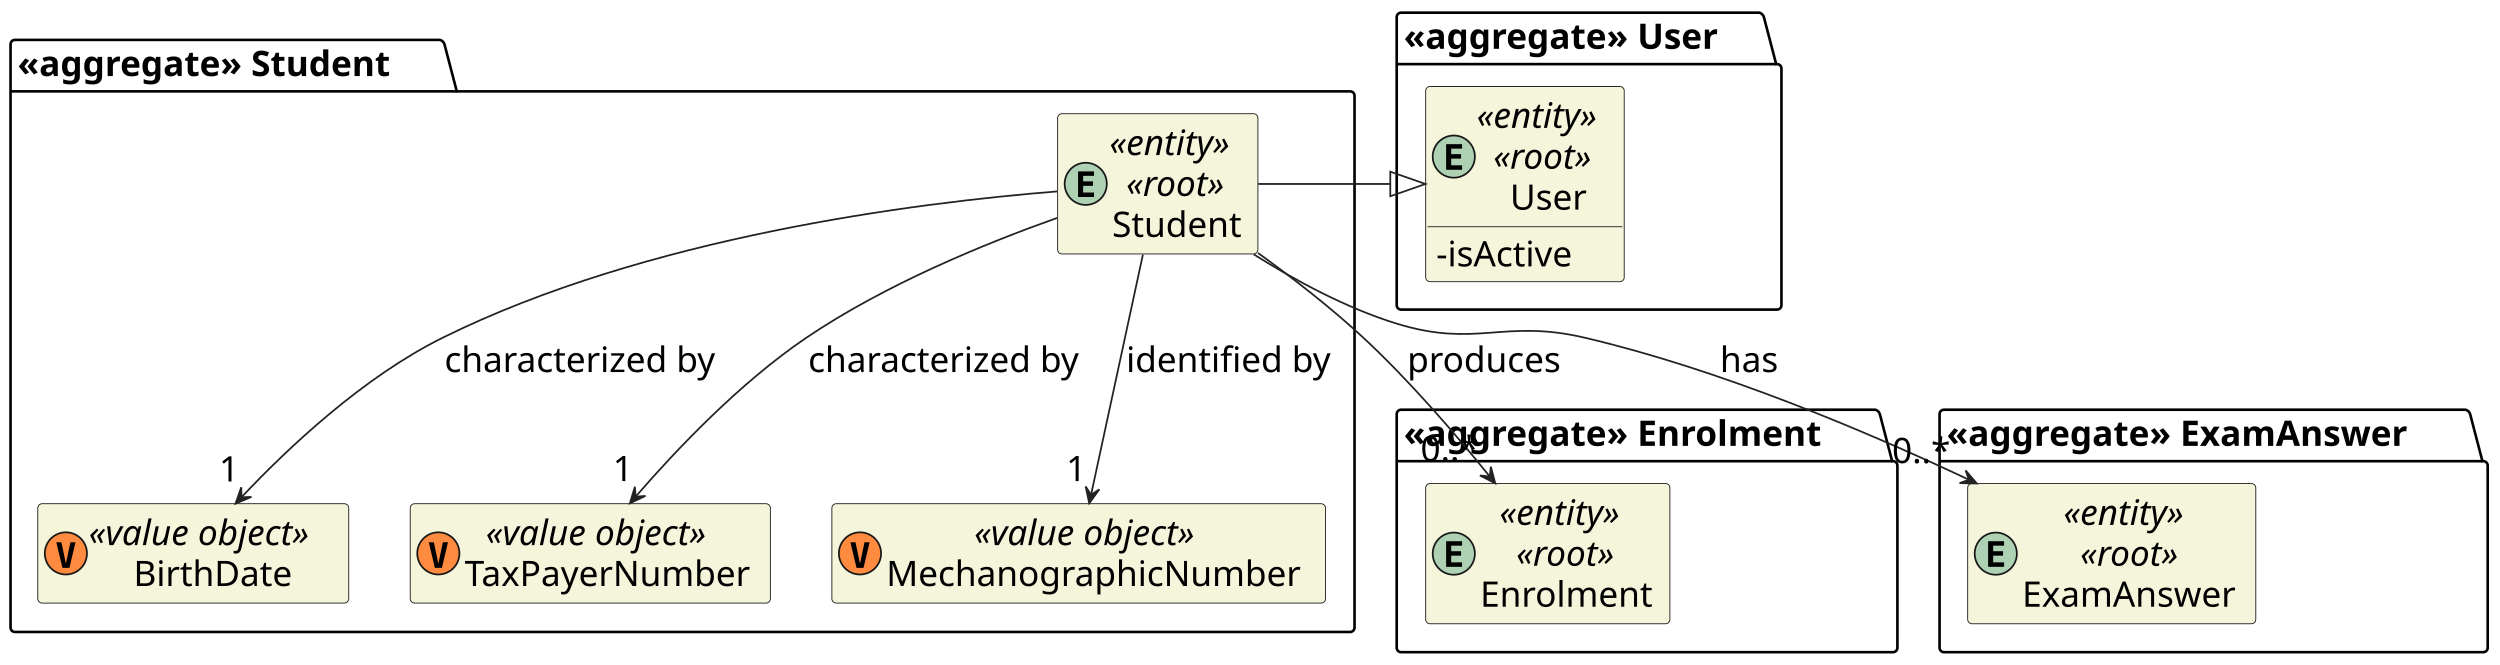
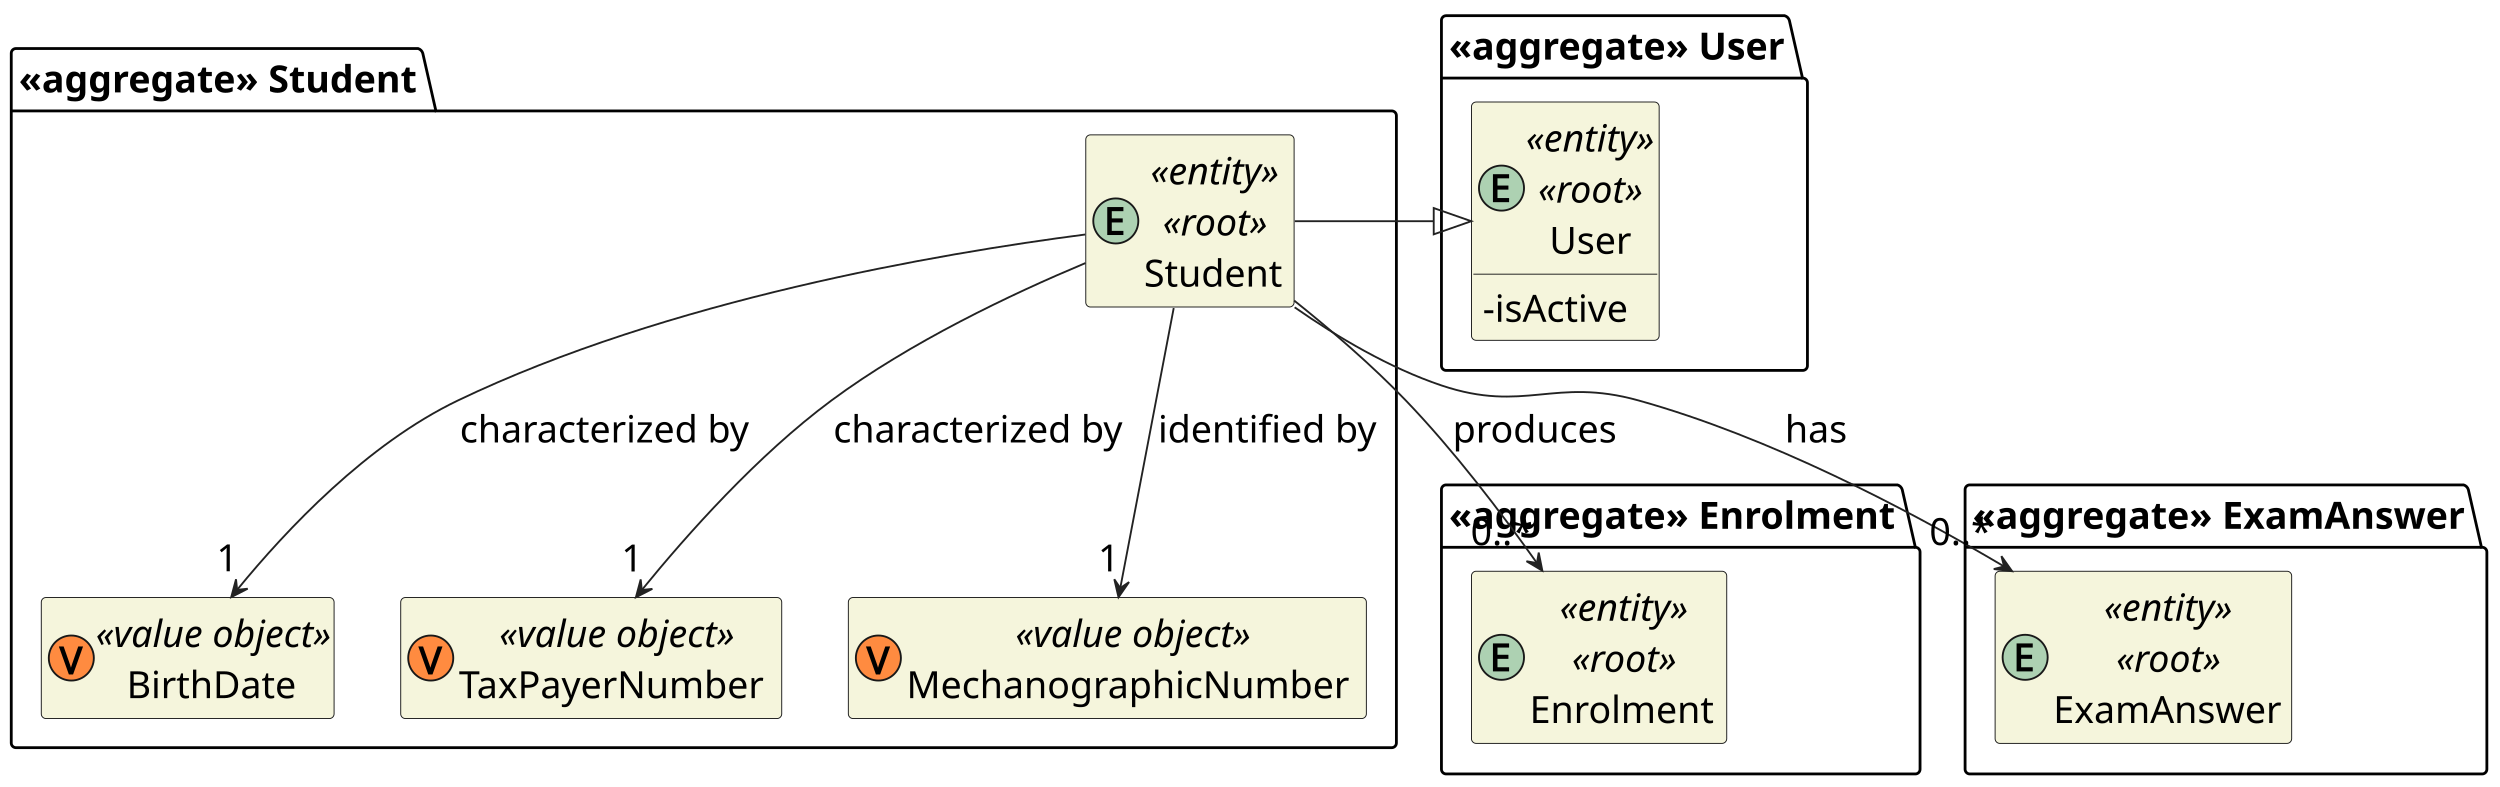
- <svg xmlns="http://www.w3.org/2000/svg" contentStyleType="text/css" height="378px" preserveAspectRatio="none" style="width:1423px;height:378px;background:#FFFFFF;" version="1.1" viewBox="0 0 1423 378" width="1423px" zoomAndPan="magnify">
+ <svg xmlns="http://www.w3.org/2000/svg" contentStyleType="text/css" height="419px" preserveAspectRatio="none" style="width:1332px;height:419px;background:#FFFFFF;" version="1.1" viewBox="0 0 1332 419" width="1332px" zoomAndPan="magnify">
  <defs />
  <g>
    <g id="cluster_&lt;&lt;aggregate&gt;&gt; User">
-       <path d="M797.5,7.217 L1001.5,7.217 A3.75,3.75 0 0 1 1004,9.717 L1011,36.498 L1011.5,36.498 A2.5,2.5 0 0 1 1014,38.998 L1014,173.717 A2.5,2.5 0 0 1 1011.5,176.217 L797.5,176.217 A2.5,2.5 0 0 1 795,173.717 L795,9.717 A2.5,2.5 0 0 1 797.5,7.217 " fill="none" style="stroke:#000000;stroke-width:1.5;" />
-       <line style="stroke:#000000;stroke-width:1.5;" x1="795" x2="1011" y1="36.498" y2="36.498" />
-       <text fill="#000000" font-family="sans-serif" font-size="20" font-weight="bold" lengthAdjust="spacing" textLength="203" x="799" y="27.781">«aggregate» User</text>
+       <path d="M770.5,8.36 L950.875,8.36 A3.75,3.75 0 0 1 953.375,10.86 L960.375,41.6 L960.5,41.6 A2.5,2.5 0 0 1 963,44.1 L963,194.86 A2.5,2.5 0 0 1 960.5,197.36 L770.5,197.36 A2.5,2.5 0 0 1 768,194.86 L768,10.86 A2.5,2.5 0 0 1 770.5,8.36 " fill="none" style="stroke:#000000;stroke-width:1.5;" />
+       <line style="stroke:#000000;stroke-width:1.5;" x1="768" x2="960.375" y1="41.6" y2="41.6" />
+       <text fill="#000000" font-family="sans-serif" font-size="20" font-weight="bold" lengthAdjust="spacing" textLength="179.375" x="772" y="31.74">«aggregate» User</text>
    </g>
    <g id="cluster_&lt;&lt;aggregate&gt;&gt; Enrolment">
-       <path d="M797.5,233.217 L1067.5,233.217 A3.75,3.75 0 0 1 1070,235.717 L1077,262.498 L1077.5,262.498 A2.5,2.5 0 0 1 1080,264.998 L1080,368.717 A2.5,2.5 0 0 1 1077.5,371.217 L797.5,371.217 A2.5,2.5 0 0 1 795,368.717 L795,235.717 A2.5,2.5 0 0 1 797.5,233.217 " fill="none" style="stroke:#000000;stroke-width:1.5;" />
-       <line style="stroke:#000000;stroke-width:1.5;" x1="795" x2="1077" y1="262.498" y2="262.498" />
-       <text fill="#000000" font-family="sans-serif" font-size="20" font-weight="bold" lengthAdjust="spacing" textLength="269" x="799" y="253.781">«aggregate» Enrolment</text>
+       <path d="M770.5,258.36 L1011,258.36 A3.75,3.75 0 0 1 1013.5,260.86 L1020.5,291.6 L1020.5,291.6 A2.5,2.5 0 0 1 1023,294.1 L1023,409.86 A2.5,2.5 0 0 1 1020.5,412.36 L770.5,412.36 A2.5,2.5 0 0 1 768,409.86 L768,260.86 A2.5,2.5 0 0 1 770.5,258.36 " fill="none" style="stroke:#000000;stroke-width:1.5;" />
+       <line style="stroke:#000000;stroke-width:1.5;" x1="768" x2="1020.5" y1="291.6" y2="291.6" />
+       <text fill="#000000" font-family="sans-serif" font-size="20" font-weight="bold" lengthAdjust="spacing" textLength="239.5" x="772" y="281.74">«aggregate» Enrolment</text>
    </g>
    <g id="cluster_&lt;&lt;aggregate&gt;&gt; ExamAnswer">
-       <path d="M1106.5,233.217 L1403.5,233.217 A3.75,3.75 0 0 1 1406,235.717 L1413,262.498 L1413.5,262.498 A2.5,2.5 0 0 1 1416,264.998 L1416,368.717 A2.5,2.5 0 0 1 1413.5,371.217 L1106.5,371.217 A2.5,2.5 0 0 1 1104,368.717 L1104,235.717 A2.5,2.5 0 0 1 1106.5,233.217 " fill="none" style="stroke:#000000;stroke-width:1.5;" />
-       <line style="stroke:#000000;stroke-width:1.5;" x1="1104" x2="1413" y1="262.498" y2="262.498" />
-       <text fill="#000000" font-family="sans-serif" font-size="20" font-weight="bold" lengthAdjust="spacing" textLength="296" x="1108" y="253.781">«aggregate» ExamAnswer</text>
+       <path d="M1049.5,258.36 L1312.625,258.36 A3.75,3.75 0 0 1 1315.125,260.86 L1322.125,291.6 L1322.5,291.6 A2.5,2.5 0 0 1 1325,294.1 L1325,409.86 A2.5,2.5 0 0 1 1322.5,412.36 L1049.5,412.36 A2.5,2.5 0 0 1 1047,409.86 L1047,260.86 A2.5,2.5 0 0 1 1049.5,258.36 " fill="none" style="stroke:#000000;stroke-width:1.5;" />
+       <line style="stroke:#000000;stroke-width:1.5;" x1="1047" x2="1322.125" y1="291.6" y2="291.6" />
+       <text fill="#000000" font-family="sans-serif" font-size="20" font-weight="bold" lengthAdjust="spacing" textLength="262.125" x="1051" y="281.74">«aggregate» ExamAnswer</text>
    </g>
    <g id="cluster_&lt;&lt;aggregate&gt;&gt; Student">
-       <path d="M8.5,22.717 L250.5,22.717 A3.75,3.75 0 0 1 253,25.217 L260,51.998 L768.5,51.998 A2.5,2.5 0 0 1 771,54.498 L771,357.217 A2.5,2.5 0 0 1 768.5,359.717 L8.5,359.717 A2.5,2.5 0 0 1 6,357.217 L6,25.217 A2.5,2.5 0 0 1 8.5,22.717 " fill="none" style="stroke:#000000;stroke-width:1.5;" />
-       <line style="stroke:#000000;stroke-width:1.5;" x1="6" x2="260" y1="51.998" y2="51.998" />
-       <text fill="#000000" font-family="sans-serif" font-size="20" font-weight="bold" lengthAdjust="spacing" textLength="241" x="10" y="43.281">«aggregate» Student</text>
+       <path d="M8.5,25.86 L222.75,25.86 A3.75,3.75 0 0 1 225.25,28.36 L232.25,59.1 L741.5,59.1 A2.5,2.5 0 0 1 744,61.6 L744,395.86 A2.5,2.5 0 0 1 741.5,398.36 L8.5,398.36 A2.5,2.5 0 0 1 6,395.86 L6,28.36 A2.5,2.5 0 0 1 8.5,25.86 " fill="none" style="stroke:#000000;stroke-width:1.5;" />
+       <line style="stroke:#000000;stroke-width:1.5;" x1="6" x2="232.25" y1="59.1" y2="59.1" />
+       <text fill="#000000" font-family="sans-serif" font-size="20" font-weight="bold" lengthAdjust="spacing" textLength="213.25" x="10" y="49.24">«aggregate» Student</text>
    </g>
    <g id="elem_User">
-       <rect codeLine="13" fill="#F5F5DC" height="111.125" id="User" rx="2.5" ry="2.5" style="stroke:#181818;stroke-width:0.5;" width="113" x="811.5" y="49.217" />
-       <ellipse cx="827.5" cy="89.139" fill="#ADD1B2" rx="12" ry="12" style="stroke:#181818;stroke-width:1.0;" />
-       <path d="M832.219,96.639 L823.141,96.639 L823.141,82.061 L832.219,82.061 L832.219,84.592 L826.016,84.592 L826.016,87.748 L831.641,87.748 L831.641,90.279 L826.016,90.279 L826.016,94.092 L832.219,94.092 L832.219,96.639 Z " fill="#000000" />
-       <text fill="#000000" font-family="sans-serif" font-size="20" font-style="italic" lengthAdjust="spacing" textLength="83" x="840.5" y="72.781">«entity»</text>
-       <text fill="#000000" font-family="sans-serif" font-size="20" font-style="italic" lengthAdjust="spacing" textLength="64" x="850" y="96.062">«root»</text>
-       <text fill="#000000" font-family="sans-serif" font-size="20" lengthAdjust="spacing" textLength="45" x="859.5" y="119.344">User</text>
-       <line style="stroke:#181818;stroke-width:0.5;" x1="812.5" x2="923.5" y1="129.06" y2="129.06" />
-       <text fill="#000000" font-family="sans-serif" font-size="20" lengthAdjust="spacing" textLength="85" x="817.5" y="151.625">-isActive</text>
+       <rect codeLine="13" fill="#F5F5DC" height="126.96" id="User" rx="2.5" ry="2.5" style="stroke:#181818;stroke-width:0.5;" width="100" x="784" y="54.36" />
+       <ellipse cx="800" cy="100.22" fill="#ADD1B2" rx="12" ry="12" style="stroke:#181818;stroke-width:1.0;" />
+       <path d="M804.047,107.72 L795.438,107.72 L795.438,92.814 L804.047,92.814 L804.047,95.017 L797.859,95.017 L797.859,98.861 L803.688,98.861 L803.688,101.032 L797.859,101.032 L797.859,105.517 L804.047,105.517 L804.047,107.72 Z " fill="#000000" />
+       <text fill="#000000" font-family="sans-serif" font-size="20" font-style="italic" lengthAdjust="spacing" textLength="70" x="813" y="80.74">«entity»</text>
+       <text fill="#000000" font-family="sans-serif" font-size="20" font-style="italic" lengthAdjust="spacing" textLength="57" x="819.5" y="107.98">«root»</text>
+       <text fill="#000000" font-family="sans-serif" font-size="20" lengthAdjust="spacing" textLength="45" x="825.5" y="135.22">User</text>
+       <line style="stroke:#181818;stroke-width:0.5;" x1="785" x2="883" y1="146.08" y2="146.08" />
+       <text fill="#000000" font-family="sans-serif" font-size="20" lengthAdjust="spacing" textLength="80" x="790" y="171.46">-isActive</text>
    </g>
    <g id="elem_Enrolment">
-       <rect codeLine="21" fill="#F5F5DC" height="79.844" id="Enrolment" rx="2.5" ry="2.5" style="stroke:#181818;stroke-width:0.5;" width="139" x="811.5" y="275.217" />
-       <ellipse cx="827.5" cy="315.139" fill="#ADD1B2" rx="12" ry="12" style="stroke:#181818;stroke-width:1.0;" />
-       <path d="M832.219,322.639 L823.141,322.639 L823.141,308.06 L832.219,308.06 L832.219,310.592 L826.016,310.592 L826.016,313.748 L831.641,313.748 L831.641,316.279 L826.016,316.279 L826.016,320.092 L832.219,320.092 L832.219,322.639 Z " fill="#000000" />
-       <text fill="#000000" font-family="sans-serif" font-size="20" font-style="italic" lengthAdjust="spacing" textLength="83" x="853.5" y="298.781">«entity»</text>
-       <text fill="#000000" font-family="sans-serif" font-size="20" font-style="italic" lengthAdjust="spacing" textLength="64" x="863" y="322.062">«root»</text>
-       <text fill="#000000" font-family="sans-serif" font-size="20" lengthAdjust="spacing" textLength="105" x="842.5" y="345.344">Enrolment</text>
+       <rect codeLine="21" fill="#F5F5DC" height="91.72" id="Enrolment" rx="2.5" ry="2.5" style="stroke:#181818;stroke-width:0.5;" width="136" x="784" y="304.36" />
+       <ellipse cx="800" cy="350.22" fill="#ADD1B2" rx="12" ry="12" style="stroke:#181818;stroke-width:1.0;" />
+       <path d="M804.047,357.72 L795.438,357.72 L795.438,342.814 L804.047,342.814 L804.047,345.017 L797.859,345.017 L797.859,348.861 L803.688,348.861 L803.688,351.033 L797.859,351.033 L797.859,355.517 L804.047,355.517 L804.047,357.72 Z " fill="#000000" />
+       <text fill="#000000" font-family="sans-serif" font-size="20" font-style="italic" lengthAdjust="spacing" textLength="70" x="831" y="330.74">«entity»</text>
+       <text fill="#000000" font-family="sans-serif" font-size="20" font-style="italic" lengthAdjust="spacing" textLength="57" x="837.5" y="357.98">«root»</text>
+       <text fill="#000000" font-family="sans-serif" font-size="20" lengthAdjust="spacing" textLength="102" x="815" y="385.22">Enrolment</text>
    </g>
    <g id="elem_ExamAnswer">
-       <rect codeLine="28" fill="#F5F5DC" height="79.844" id="ExamAnswer" rx="2.5" ry="2.5" style="stroke:#181818;stroke-width:0.5;" width="164" x="1120" y="275.217" />
-       <ellipse cx="1136" cy="315.139" fill="#ADD1B2" rx="12" ry="12" style="stroke:#181818;stroke-width:1.0;" />
-       <path d="M1140.719,322.639 L1131.641,322.639 L1131.641,308.06 L1140.719,308.06 L1140.719,310.592 L1134.516,310.592 L1134.516,313.748 L1140.141,313.748 L1140.141,316.279 L1134.516,316.279 L1134.516,320.092 L1140.719,320.092 L1140.719,322.639 Z " fill="#000000" />
-       <text fill="#000000" font-family="sans-serif" font-size="20" font-style="italic" lengthAdjust="spacing" textLength="83" x="1174.5" y="298.781">«entity»</text>
-       <text fill="#000000" font-family="sans-serif" font-size="20" font-style="italic" lengthAdjust="spacing" textLength="64" x="1184" y="322.062">«root»</text>
-       <text fill="#000000" font-family="sans-serif" font-size="20" lengthAdjust="spacing" textLength="130" x="1151" y="345.344">ExamAnswer</text>
+       <rect codeLine="28" fill="#F5F5DC" height="91.72" id="ExamAnswer" rx="2.5" ry="2.5" style="stroke:#181818;stroke-width:0.5;" width="158" x="1063" y="304.36" />
+       <ellipse cx="1079" cy="350.22" fill="#ADD1B2" rx="12" ry="12" style="stroke:#181818;stroke-width:1.0;" />
+       <path d="M1083.047,357.72 L1074.438,357.72 L1074.438,342.814 L1083.047,342.814 L1083.047,345.017 L1076.859,345.017 L1076.859,348.861 L1082.688,348.861 L1082.688,351.033 L1076.859,351.033 L1076.859,355.517 L1083.047,355.517 L1083.047,357.72 Z " fill="#000000" />
+       <text fill="#000000" font-family="sans-serif" font-size="20" font-style="italic" lengthAdjust="spacing" textLength="70" x="1121" y="330.74">«entity»</text>
+       <text fill="#000000" font-family="sans-serif" font-size="20" font-style="italic" lengthAdjust="spacing" textLength="57" x="1127.5" y="357.98">«root»</text>
+       <text fill="#000000" font-family="sans-serif" font-size="20" lengthAdjust="spacing" textLength="124" x="1094" y="385.22">ExamAnswer</text>
    </g>
    <g id="elem_Student">
-       <rect codeLine="39" fill="#F5F5DC" height="79.844" id="Student" rx="2.5" ry="2.5" style="stroke:#181818;stroke-width:0.5;" width="114" x="602" y="64.717" />
-       <ellipse cx="618" cy="104.639" fill="#ADD1B2" rx="12" ry="12" style="stroke:#181818;stroke-width:1.0;" />
-       <path d="M622.719,112.139 L613.641,112.139 L613.641,97.561 L622.719,97.561 L622.719,100.092 L616.516,100.092 L616.516,103.248 L622.141,103.248 L622.141,105.779 L616.516,105.779 L616.516,109.592 L622.719,109.592 L622.719,112.139 Z " fill="#000000" />
-       <text fill="#000000" font-family="sans-serif" font-size="20" font-style="italic" lengthAdjust="spacing" textLength="83" x="631.5" y="88.281">«entity»</text>
-       <text fill="#000000" font-family="sans-serif" font-size="20" font-style="italic" lengthAdjust="spacing" textLength="64" x="641" y="111.562">«root»</text>
-       <text fill="#000000" font-family="sans-serif" font-size="20" lengthAdjust="spacing" textLength="80" x="633" y="134.844">Student</text>
+       <rect codeLine="39" fill="#F5F5DC" height="91.72" id="Student" rx="2.5" ry="2.5" style="stroke:#181818;stroke-width:0.5;" width="111" x="578.5" y="71.86" />
+       <ellipse cx="594.5" cy="117.72" fill="#ADD1B2" rx="12" ry="12" style="stroke:#181818;stroke-width:1.0;" />
+       <path d="M598.547,125.22 L589.938,125.22 L589.938,110.314 L598.547,110.314 L598.547,112.517 L592.359,112.517 L592.359,116.361 L598.188,116.361 L598.188,118.532 L592.359,118.532 L592.359,123.017 L598.547,123.017 L598.547,125.22 Z " fill="#000000" />
+       <text fill="#000000" font-family="sans-serif" font-size="20" font-style="italic" lengthAdjust="spacing" textLength="70" x="613" y="98.24">«entity»</text>
+       <text fill="#000000" font-family="sans-serif" font-size="20" font-style="italic" lengthAdjust="spacing" textLength="57" x="619.5" y="125.48">«root»</text>
+       <text fill="#000000" font-family="sans-serif" font-size="20" lengthAdjust="spacing" textLength="77" x="609.5" y="152.72">Student</text>
    </g>
    <g id="elem_BirthDate">
-       <rect codeLine="42" fill="#F5F5DC" height="56.562" id="BirthDate" rx="2.5" ry="2.5" style="stroke:#181818;stroke-width:0.5;" width="177" x="21.5" y="286.717" />
-       <ellipse cx="37.5" cy="314.998" fill="#FF8B40" rx="12" ry="12" style="stroke:#181818;stroke-width:1.0;" />
-       <path d="M37.516,320.842 L40.078,308.67 L42.984,308.67 L39.516,323.248 L35.531,323.248 L32.062,308.67 L34.953,308.67 L37.516,320.842 Z " fill="#000000" />
-       <text fill="#000000" font-family="sans-serif" font-size="20" font-style="italic" lengthAdjust="spacing" textLength="147" x="50.5" y="310.281">«value object»</text>
-       <text fill="#000000" font-family="sans-serif" font-size="20" lengthAdjust="spacing" textLength="96" x="76" y="333.562">BirthDate</text>
+       <rect codeLine="42" fill="#F5F5DC" height="64.48" id="BirthDate" rx="2.5" ry="2.5" style="stroke:#181818;stroke-width:0.5;" width="156" x="22" y="318.36" />
+       <ellipse cx="38" cy="350.6" fill="#FF8B40" rx="12" ry="12" style="stroke:#181818;stroke-width:1.0;" />
+       <path d="M44.25,344.444 L38.938,359.35 L36.688,359.35 L31.375,344.444 L33.906,344.444 L37.203,353.803 Q37.422,354.397 37.578,354.944 Q37.75,355.491 37.875,355.991 Q38.016,356.475 37.812,356.522 Q37.594,356.491 37.734,355.975 Q37.875,355.459 38.047,354.928 Q38.219,354.381 38.422,353.772 L41.688,344.444 L44.25,344.444 Z " fill="#000000" />
+       <text fill="#000000" font-family="sans-serif" font-size="20" font-style="italic" lengthAdjust="spacing" textLength="126" x="51" y="344.74">«value object»</text>
+       <text fill="#000000" font-family="sans-serif" font-size="20" lengthAdjust="spacing" textLength="93" x="67.5" y="371.98">BirthDate</text>
    </g>
    <g id="elem_TaxPayerNumber">
-       <rect codeLine="43" fill="#F5F5DC" height="56.562" id="TaxPayerNumber" rx="2.5" ry="2.5" style="stroke:#181818;stroke-width:0.5;" width="205" x="233.5" y="286.717" />
-       <ellipse cx="249.5" cy="314.998" fill="#FF8B40" rx="12" ry="12" style="stroke:#181818;stroke-width:1.0;" />
-       <path d="M249.516,320.842 L252.078,308.67 L254.984,308.67 L251.516,323.248 L247.531,323.248 L244.062,308.67 L246.953,308.67 L249.516,320.842 Z " fill="#000000" />
-       <text fill="#000000" font-family="sans-serif" font-size="20" font-style="italic" lengthAdjust="spacing" textLength="147" x="276.5" y="310.281">«value object»</text>
-       <text fill="#000000" font-family="sans-serif" font-size="20" lengthAdjust="spacing" textLength="171" x="264.5" y="333.562">TaxPayerNumber</text>
+       <rect codeLine="43" fill="#F5F5DC" height="64.48" id="TaxPayerNumber" rx="2.5" ry="2.5" style="stroke:#181818;stroke-width:0.5;" width="203" x="213.5" y="318.36" />
+       <ellipse cx="229.5" cy="350.6" fill="#FF8B40" rx="12" ry="12" style="stroke:#181818;stroke-width:1.0;" />
+       <path d="M235.75,344.444 L230.438,359.35 L228.188,359.35 L222.875,344.444 L225.406,344.444 L228.703,353.803 Q228.922,354.397 229.078,354.944 Q229.25,355.491 229.375,355.991 Q229.516,356.475 229.312,356.522 Q229.094,356.491 229.234,355.975 Q229.375,355.459 229.547,354.928 Q229.719,354.381 229.922,353.772 L233.188,344.444 L235.75,344.444 Z " fill="#000000" />
+       <text fill="#000000" font-family="sans-serif" font-size="20" font-style="italic" lengthAdjust="spacing" textLength="126" x="266" y="344.74">«value object»</text>
+       <text fill="#000000" font-family="sans-serif" font-size="20" lengthAdjust="spacing" textLength="169" x="244.5" y="371.98">TaxPayerNumber</text>
    </g>
    <g id="elem_MechanographicNumber">
-       <rect codeLine="44" fill="#F5F5DC" height="56.562" id="MechanographicNumber" rx="2.5" ry="2.5" style="stroke:#181818;stroke-width:0.5;" width="281" x="473.5" y="286.717" />
-       <ellipse cx="489.5" cy="314.998" fill="#FF8B40" rx="12" ry="12" style="stroke:#181818;stroke-width:1.0;" />
-       <path d="M489.516,320.842 L492.078,308.67 L494.984,308.67 L491.516,323.248 L487.531,323.248 L484.062,308.67 L486.953,308.67 L489.516,320.842 Z " fill="#000000" />
-       <text fill="#000000" font-family="sans-serif" font-size="20" font-style="italic" lengthAdjust="spacing" textLength="147" x="554.5" y="310.281">«value object»</text>
-       <text fill="#000000" font-family="sans-serif" font-size="20" lengthAdjust="spacing" textLength="247" x="504.5" y="333.562">MechanographicNumber</text>
+       <rect codeLine="44" fill="#F5F5DC" height="64.48" id="MechanographicNumber" rx="2.5" ry="2.5" style="stroke:#181818;stroke-width:0.5;" width="276" x="452" y="318.36" />
+       <ellipse cx="468" cy="350.6" fill="#FF8B40" rx="12" ry="12" style="stroke:#181818;stroke-width:1.0;" />
+       <path d="M474.25,344.444 L468.938,359.35 L466.688,359.35 L461.375,344.444 L463.906,344.444 L467.203,353.803 Q467.422,354.397 467.578,354.944 Q467.75,355.491 467.875,355.991 Q468.016,356.475 467.812,356.522 Q467.594,356.491 467.734,355.975 Q467.875,355.459 468.047,354.928 Q468.219,354.381 468.422,353.772 L471.688,344.444 L474.25,344.444 Z " fill="#000000" />
+       <text fill="#000000" font-family="sans-serif" font-size="20" font-style="italic" lengthAdjust="spacing" textLength="126" x="541" y="344.74">«value object»</text>
+       <text fill="#000000" font-family="sans-serif" font-size="20" lengthAdjust="spacing" textLength="242" x="483" y="371.98">MechanographicNumber</text>
    </g>
    <g id="link_Student_BirthDate">
-       <path codeLine="46" d="M601.8,108.947 C520.27,115.477 367.73,134.937 252,192.217 C206.7,214.637 164.03,254.837 137.52,282.947 " fill="none" id="Student-to-BirthDate" style="stroke:#222222;stroke-width:1.0;" />
-       <polygon fill="#222222" points="134.05,286.657,143.131,282.844,137.477,283.016,137.305,277.361,134.05,286.657" style="stroke:#222222;stroke-width:1.0;" />
-       <text fill="#000000" font-family="sans-serif" font-size="20" lengthAdjust="spacing" textLength="167" x="253" y="211.781">characterized by</text>
-       <text fill="#000000" font-family="sans-serif" font-size="20" lengthAdjust="spacing" textLength="13" x="124.67" y="274.033">1</text>
+       <path codeLine="46" d="M578.26,124.94 C500.28,135.06 355.66,159.81 244,213.36 C195.63,236.56 152.74,281.98 126.61,313.93 " fill="none" id="Student-to-BirthDate" style="stroke:#222222;stroke-width:1.0;" />
+       <polygon fill="#222222" points="123.2,318.15,131.97,313.668,126.344,314.262,125.75,308.637,123.2,318.15" style="stroke:#222222;stroke-width:1.0;" />
+       <text fill="#000000" font-family="sans-serif" font-size="20" lengthAdjust="spacing" textLength="158" x="245" y="235.74">characterized by</text>
+       <text fill="#000000" font-family="sans-serif" font-size="20" lengthAdjust="spacing" textLength="11" x="115.353" y="304.366">1</text>
    </g>
    <g id="link_Student_TaxPayerNumber">
-       <path codeLine="47" d="M601.81,123.997 C560.16,138.797 503.49,162.117 459,192.217 C421.25,217.757 385.09,255.807 361.87,282.617 " fill="none" id="Student-to-TaxPayerNumber" style="stroke:#222222;stroke-width:1.0;" />
-       <polygon fill="#222222" points="358.53,286.487,367.432,282.273,361.791,282.697,361.368,277.056,358.53,286.487" style="stroke:#222222;stroke-width:1.0;" />
-       <text fill="#000000" font-family="sans-serif" font-size="20" lengthAdjust="spacing" textLength="167" x="460" y="211.781">characterized by</text>
-       <text fill="#000000" font-family="sans-serif" font-size="20" lengthAdjust="spacing" textLength="13" x="348.836" y="273.828">1</text>
+       <path codeLine="47" d="M578.37,140.14 C538.6,156.8 484.92,182.31 443,213.36 C403.6,242.54 366.09,284.7 341.98,314.32 " fill="none" id="Student-to-TaxPayerNumber" style="stroke:#222222;stroke-width:1.0;" />
+       <polygon fill="#222222" points="338.81,318.23,347.58,313.748,341.954,314.342,341.36,308.717,338.81,318.23" style="stroke:#222222;stroke-width:1.0;" />
+       <text fill="#000000" font-family="sans-serif" font-size="20" lengthAdjust="spacing" textLength="158" x="444" y="235.74">characterized by</text>
+       <text fill="#000000" font-family="sans-serif" font-size="20" lengthAdjust="spacing" textLength="11" x="331.072" y="304.461">1</text>
    </g>
    <g id="link_Student_MechanographicNumber">
-       <path codeLine="48" d="M650.54,144.937 C642.04,184.287 629.11,244.227 621.12,281.217 " fill="none" id="Student-to-MechanographicNumber" style="stroke:#222222;stroke-width:1.0;" />
-       <polygon fill="#222222" points="619.98,286.497,625.771,278.53,621.024,281.607,617.947,276.86,619.98,286.497" style="stroke:#222222;stroke-width:1.0;" />
-       <text fill="#000000" font-family="sans-serif" font-size="20" lengthAdjust="spacing" textLength="126" x="641" y="211.781">identified by</text>
-       <text fill="#000000" font-family="sans-serif" font-size="20" lengthAdjust="spacing" textLength="13" x="606.873" y="273.84">1</text>
+       <path codeLine="48" d="M625.36,164.12 C617.05,207.66 604.64,272.65 596.95,312.95 " fill="none" id="Student-to-MechanographicNumber" style="stroke:#222222;stroke-width:1.0;" />
+       <polygon fill="#222222" points="595.94,318.22,601.564,310.135,596.882,313.31,593.707,308.627,595.94,318.22" style="stroke:#222222;stroke-width:1.0;" />
+       <text fill="#000000" font-family="sans-serif" font-size="20" lengthAdjust="spacing" textLength="123" x="617" y="235.74">identified by</text>
+       <text fill="#000000" font-family="sans-serif" font-size="20" lengthAdjust="spacing" textLength="11" x="585.018" y="304.449">1</text>
    </g>
    <g id="link_Student_User">
-       <path codeLine="50" d="M716.15,104.717 C741.19,104.717 766.23,104.717 791.27,104.717 " fill="none" id="Student-to-User" style="stroke:#222222;stroke-width:1.0;" />
-       <polygon fill="none" points="791.35,97.717,811.35,104.717,791.35,111.717,791.35,97.717" style="stroke:#222222;stroke-width:1.0;" />
+       <path codeLine="50" d="M689.86,117.86 C714.47,117.86 739.08,117.86 763.69,117.86 " fill="none" id="Student-to-User" style="stroke:#222222;stroke-width:1.0;" />
+       <polygon fill="none" points="763.89,110.86,783.89,117.86,763.89,124.86,763.89,110.86" style="stroke:#222222;stroke-width:1.0;" />
    </g>
    <g id="link_Student_Enrolment">
-       <path codeLine="52" d="M716.07,143.997 C735.81,158.237 757.58,175.117 776,192.217 C802.04,216.397 828.11,246.647 847.76,270.977 " fill="none" id="Student-to-Enrolment" style="stroke:#222222;stroke-width:1.0;" />
-       <polygon fill="#222222" points="851.11,275.147,848.598,265.624,847.981,271.247,842.358,270.63,851.11,275.147" style="stroke:#222222;stroke-width:1.0;" />
-       <text fill="#000000" font-family="sans-serif" font-size="20" lengthAdjust="spacing" textLength="92" x="801" y="211.781">produces</text>
-       <text fill="#000000" font-family="sans-serif" font-size="20" lengthAdjust="spacing" textLength="35" x="808.557" y="262.527">0..*</text>
+       <path codeLine="52" d="M689.53,160.14 C709.2,175.86 730.91,194.54 749,213.36 C774.62,240.02 799.74,273.01 818.76,299.82 " fill="none" id="Student-to-Enrolment" style="stroke:#222222;stroke-width:1.0;" />
+       <polygon fill="#222222" points="821.76,304.07,819.835,294.411,818.875,299.986,813.301,299.026,821.76,304.07" style="stroke:#222222;stroke-width:1.0;" />
+       <text fill="#000000" font-family="sans-serif" font-size="20" lengthAdjust="spacing" textLength="90" x="774" y="235.74">produces</text>
+       <text fill="#000000" font-family="sans-serif" font-size="20" lengthAdjust="spacing" textLength="32" x="783.547" y="290.451">0..*</text>
    </g>
    <g id="link_Student_ExamAnswer">
-       <path codeLine="54" d="M713.61,144.777 C737.47,159.787 766.47,175.417 795,184.217 C840.57,198.267 855.57,181.327 902,192.217 C978.82,210.237 1061.58,245.167 1120.67,273.047 " fill="none" id="Student-to-ExamAnswer" style="stroke:#222222;stroke-width:1.0;" />
-       <polygon fill="#222222" points="1125.24,275.217,1118.816,267.752,1120.72,273.078,1115.394,274.983,1125.24,275.217" style="stroke:#222222;stroke-width:1.0;" />
-       <text fill="#000000" font-family="sans-serif" font-size="20" lengthAdjust="spacing" textLength="35" x="979" y="211.781">has</text>
-       <text fill="#000000" font-family="sans-serif" font-size="20" lengthAdjust="spacing" textLength="35" x="1076.985" y="263.57">0..*</text>
+       <path codeLine="54" d="M689.78,163.74 C712.69,179.71 740.31,196.04 768,205.36 C812.36,220.29 827.92,200.78 873,213.36 C942.62,232.78 1015.42,270.83 1067.7,301.76 " fill="none" id="Student-to-ExamAnswer" style="stroke:#222222;stroke-width:1.0;" />
+       <polygon fill="#222222" points="1072.06,304.35,1066.369,296.312,1067.763,301.794,1062.28,303.188,1072.06,304.35" style="stroke:#222222;stroke-width:1.0;" />
+       <text fill="#000000" font-family="sans-serif" font-size="20" lengthAdjust="spacing" textLength="34" x="951" y="235.74">has</text>
+       <text fill="#000000" font-family="sans-serif" font-size="20" lengthAdjust="spacing" textLength="32" x="1027.975" y="290.398">0..*</text>
    </g>
  </g>
</svg>
